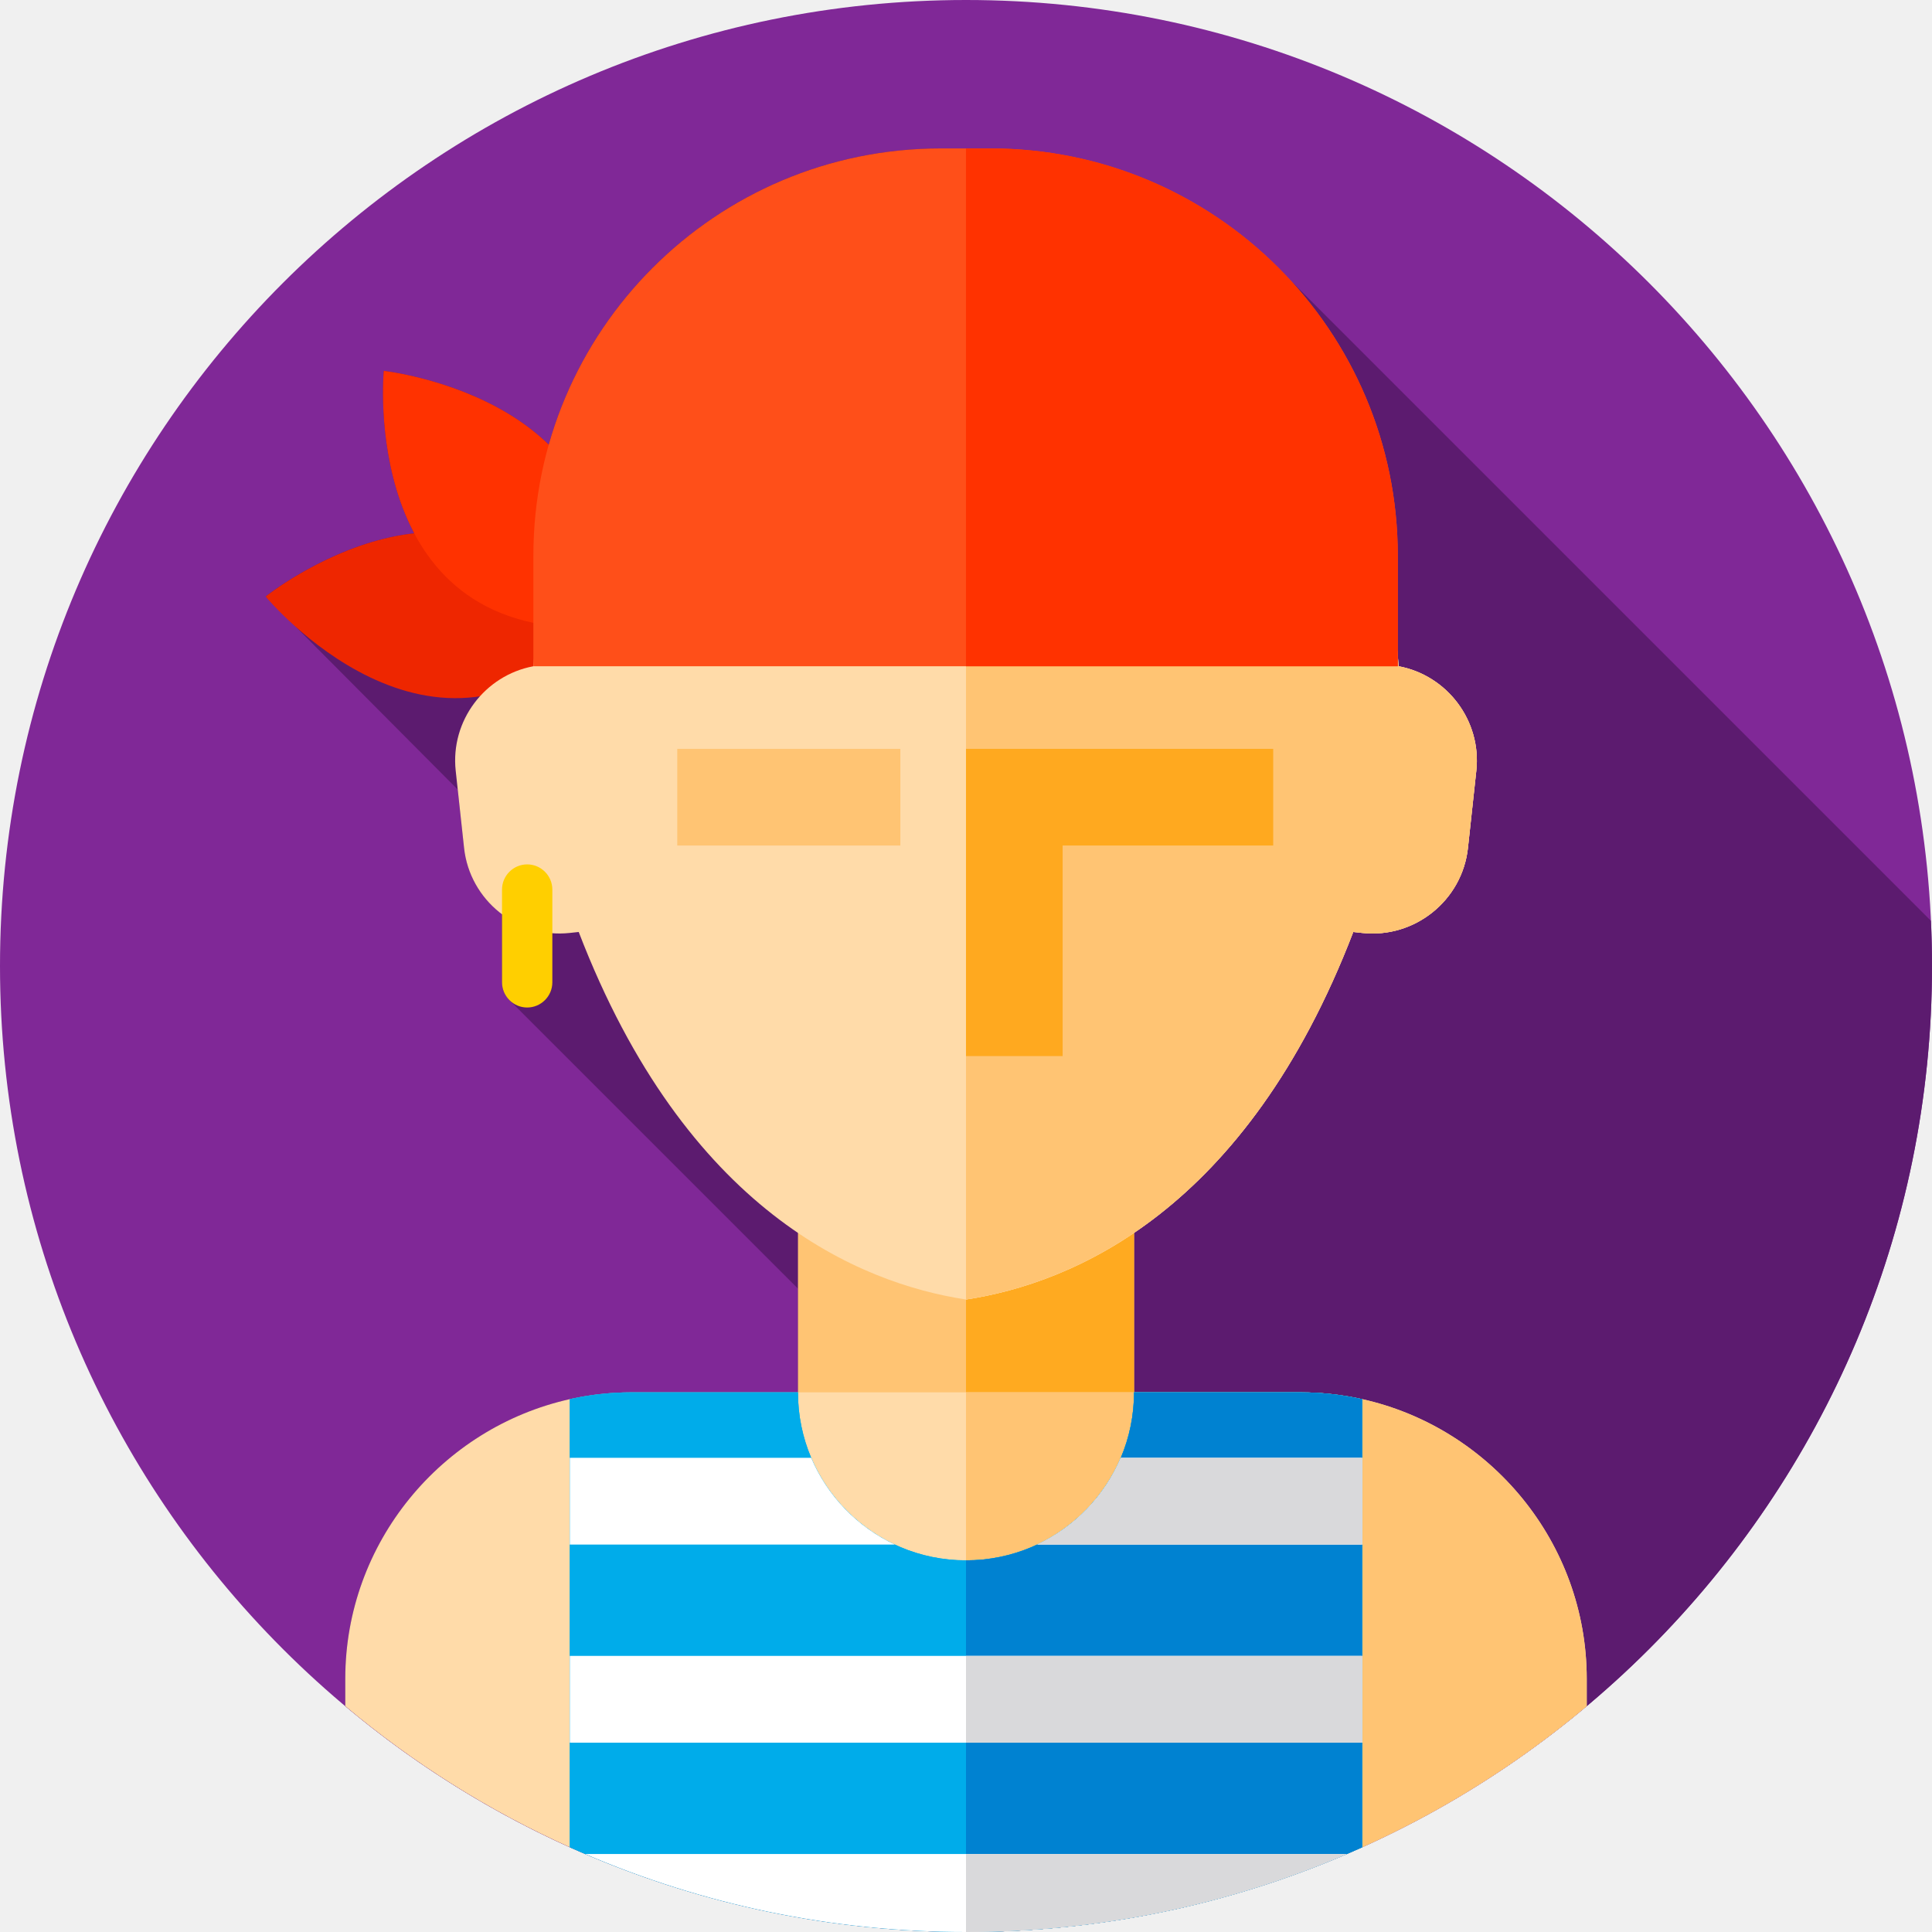
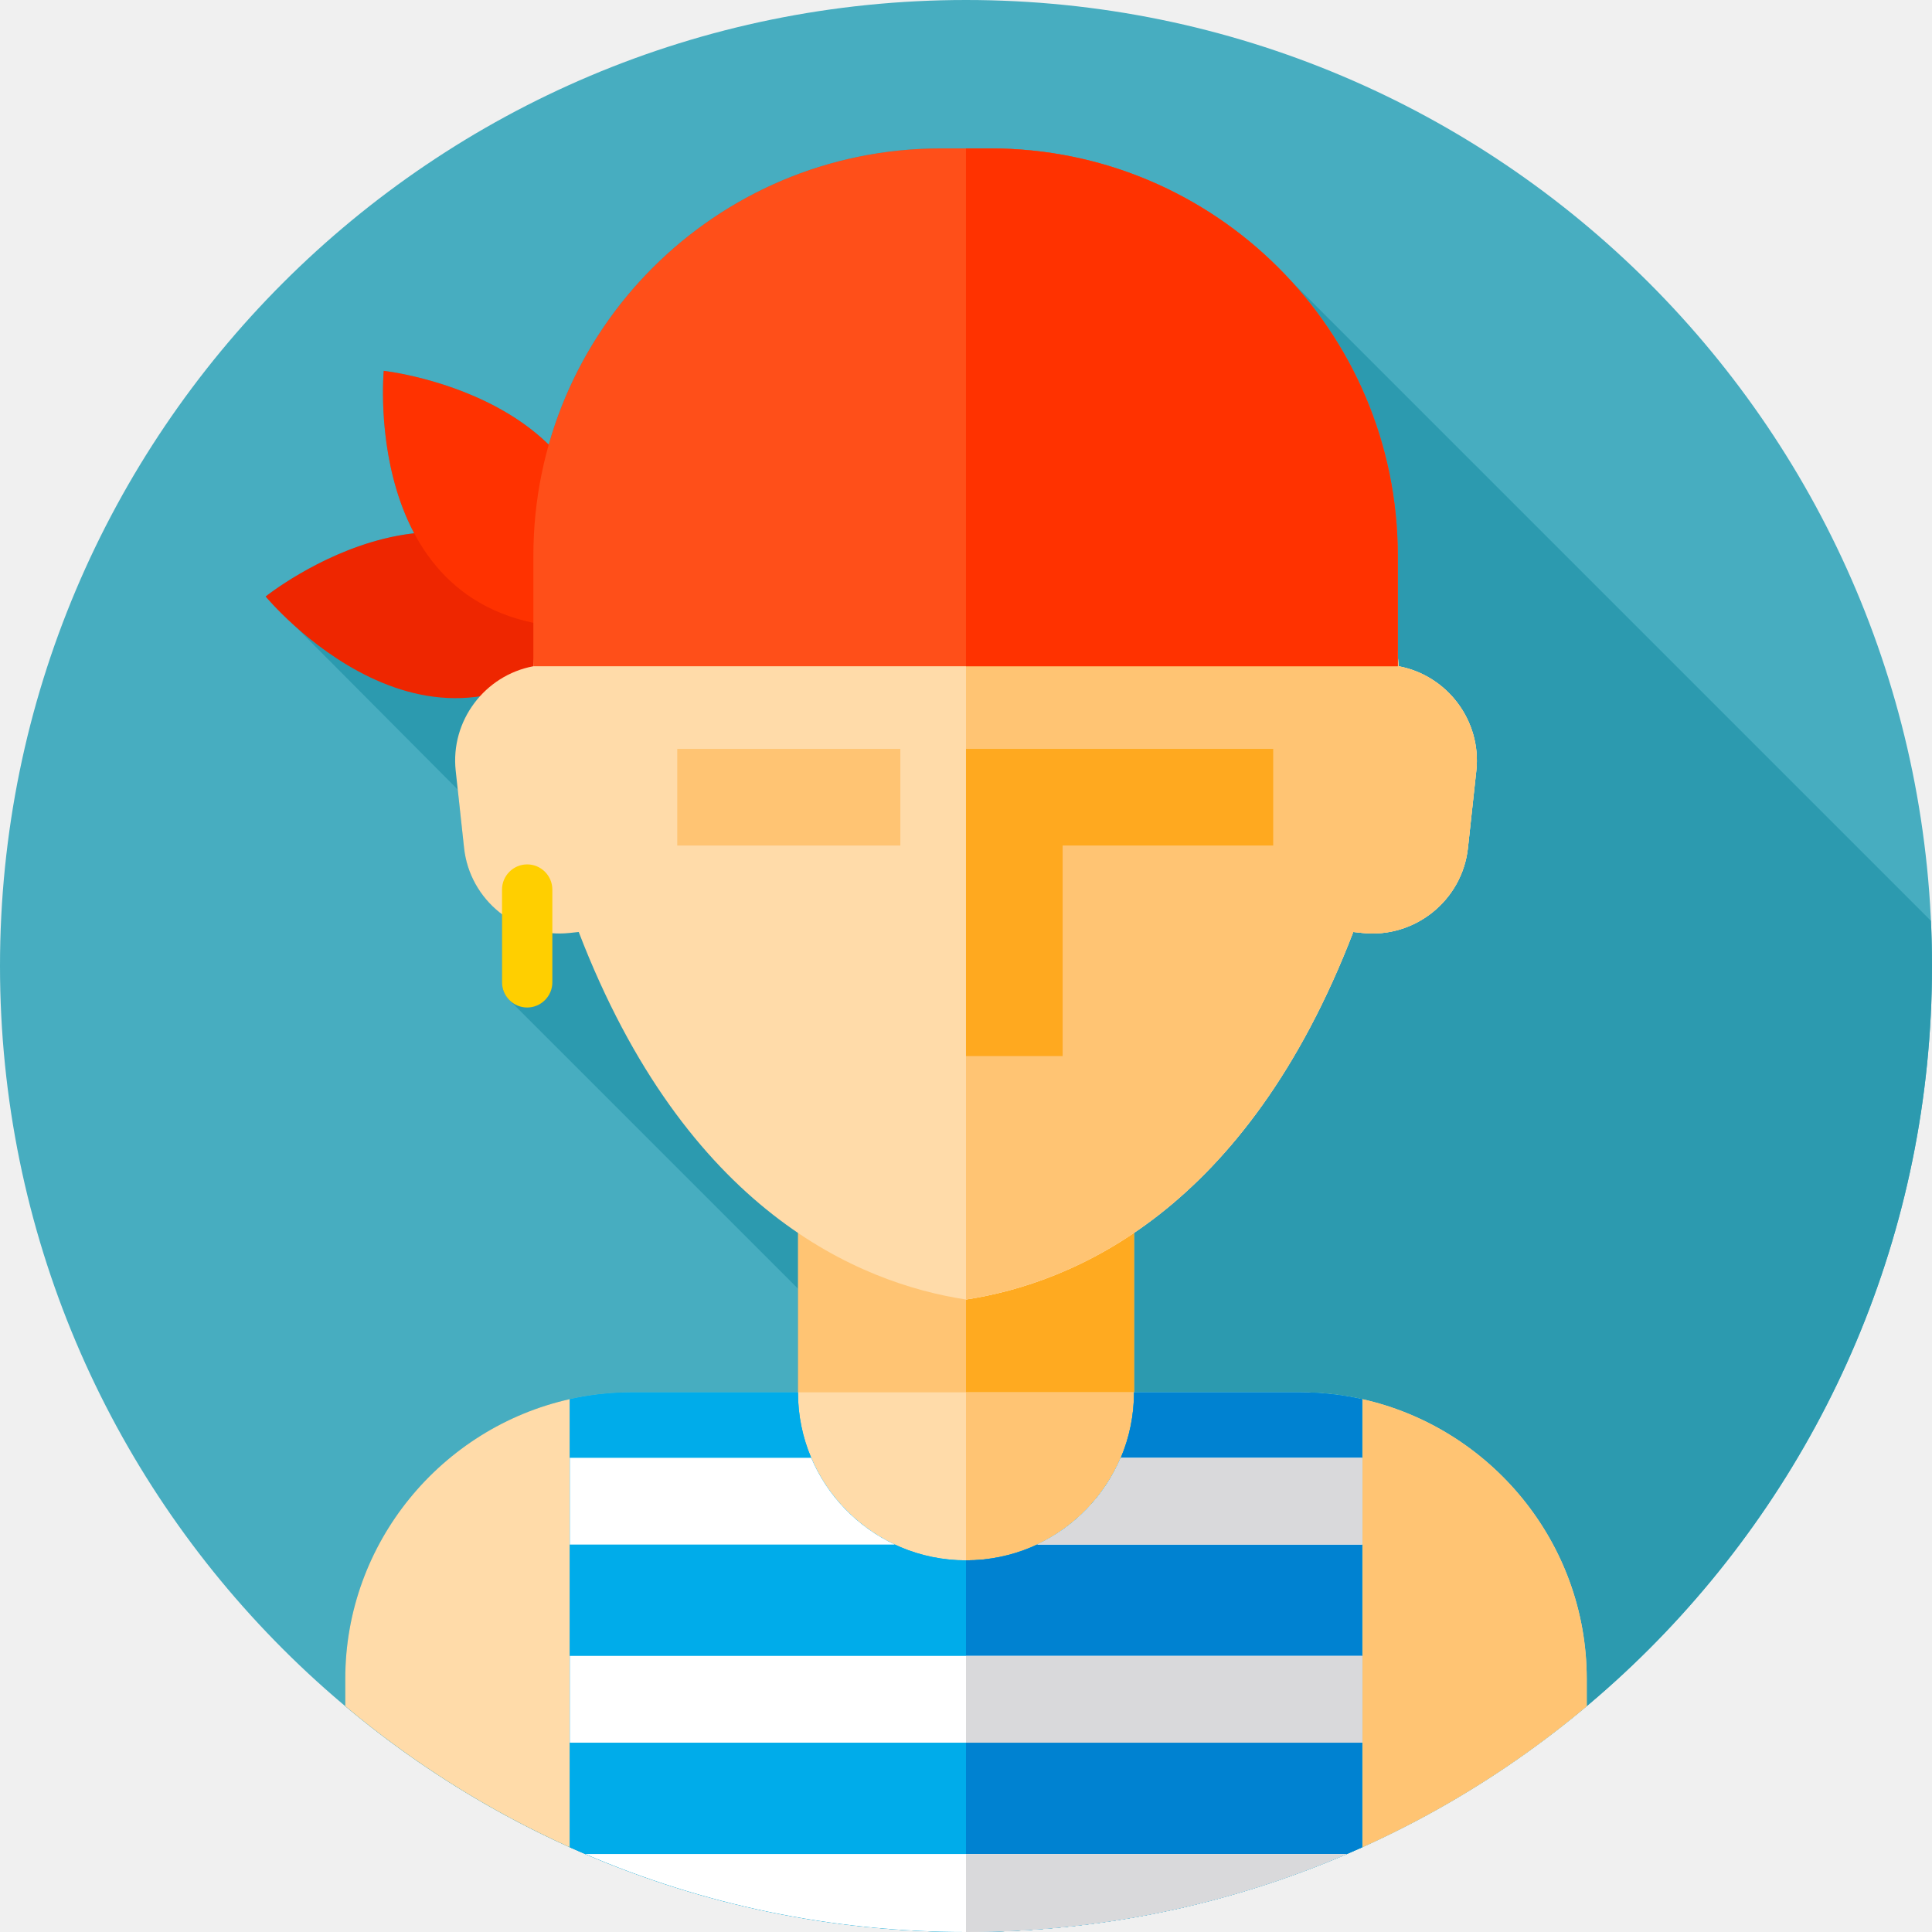
- <svg xmlns="http://www.w3.org/2000/svg" version="1.1" id="Layer_1" x="0px" y="0px" viewBox="0 0 512 512" style="enable-background:new 0 0 512 512;" xml:space="preserve">
-   <circle style="fill:#802897;" cx="256" cy="256" r="256" />
-   <path style="fill:#5C1B6F;" d="M512,256c0-4.016-0.105-8.008-0.288-11.979L342.199,74.508  c-19.743-21.614-48.154-35.174-79.734-35.174h-13.151c-49.415,0-91.074,33.198-103.896,78.507  c-16.952-16.604-43.725-19.568-43.725-19.568s-2.244,23.634,8.078,43.054c-21.438,2.386-39.381,16.752-39.381,16.752l50.917,51.164  l1.676,15.477c0.787,7.263,4.609,13.494,10.059,17.577v18.037c0,1.838,0.754,3.509,1.968,4.718l76.456,76.448v27.481H167.43  c-0.71,0-1.41,0.01-2.11,0.03s-1.4,0.05-2.09,0.09c-0.4,0.02-0.79,0.05-1.19,0.07c-0.05,0-0.11,0.01-0.16,0.01  c-0.23,0.02-0.46,0.04-0.69,0.06c-0.04,0-0.07,0.01-0.11,0.01c-0.71,0.06-1.42,0.13-2.13,0.21c-0.14,0.01-0.29,0.03-0.43,0.05  c-0.11,0-0.21,0.02-0.32,0.03c-0.04,0.01-0.09,0.01-0.13,0.02c-0.28,0.03-0.55,0.07-0.82,0.11c-0.12,0.02-0.23,0.03-0.35,0.05  c-0.09,0.01-0.19,0.03-0.28,0.04c-0.48,0.07-0.95,0.14-1.42,0.22c-0.24,0.03-0.47,0.07-0.71,0.11c-0.06,0.01-0.12,0.02-0.18,0.03  c-0.28,0.05-0.56,0.1-0.83,0.16c-0.13,0.02-0.26,0.05-0.39,0.08c-0.35,0.06-0.7,0.14-1.05,0.21c-0.35,0.07-0.7,0.15-1.04,0.22  c-33.93,7.56-59.5,38-59.5,74.11v7.238c0.19,0.159,0.377,0.321,0.567,0.48c0.749,0.626,1.503,1.247,2.259,1.864  c0.632,0.515,1.268,1.025,1.905,1.534c0.736,0.588,1.469,1.18,2.211,1.76v0.002C141.887,491.749,196.577,512,256,512  C397.385,512,512,397.385,512,256z" />
-   <path style="fill:#EE2600;" d="M70.39,158.079c0,0,44.702,54.102,87.273,8.971C125.163,114.202,70.39,158.079,70.39,158.079z" />
-   <path style="fill:#FF3200;" d="M101.693,98.273c0,0-6.647,69.864,55.368,68.054C171.449,105.978,101.693,98.273,101.693,98.273z" />
-   <rect x="211.47" y="324.8" style="fill:#FFC473;" width="89.07" height="112.37" />
-   <rect x="256" y="324.8" style="fill:#FFAA20;" width="44.538" height="112.37" />
+ <svg xmlns="http://www.w3.org/2000/svg" version="1.1" id="Layer_1" x="0px" y="0px" viewBox="0 0 512 512" style="enable-background:new 0 0 512 512;" xml:space="preserve" width="512px" height="512px" class="">
  <g>
-     <path style="fill:#FFDBA9;" d="M370.651,176.562C365.864,106.095,305.768,66.101,256,66.101s-109.864,39.994-114.651,110.461   c-12.878,2.412-22.018,14.448-20.584,27.682l2.218,20.476c1.505,13.891,14.101,24.026,27.992,22.521l2.392-0.259   c28.436,74.02,74.325,93.077,102.634,97.406c28.309-4.329,74.198-23.386,102.634-97.406l2.392,0.259   c13.891,1.505,26.487-8.63,27.992-22.521l2.218-20.476C392.668,191.01,383.529,178.974,370.651,176.562z" />
-     <path style="fill:#FFDBA9;" d="M391.24,204.243l-2.22,20.48c-1.51,13.89-14.1,24.02-27.99,22.52l-2.4-0.26   c-28.43,74.02-74.32,93.07-102.63,97.4V88.843h66.54c25.63,18.7,45.44,48.48,48.11,87.72   C383.53,178.973,392.67,191.013,391.24,204.243z" />
+     <circle style="fill:#47ADC0" cx="256" cy="256" r="256" data-original="#802897" class="" data-old_color="#802897" />
+     <path style="fill:#2C9AAF" d="M512,256c0-4.016-0.105-8.008-0.288-11.979L342.199,74.508  c-19.743-21.614-48.154-35.174-79.734-35.174h-13.151c-49.415,0-91.074,33.198-103.896,78.507  c-16.952-16.604-43.725-19.568-43.725-19.568s-2.244,23.634,8.078,43.054c-21.438,2.386-39.381,16.752-39.381,16.752l50.917,51.164  l1.676,15.477c0.787,7.263,4.609,13.494,10.059,17.577v18.037c0,1.838,0.754,3.509,1.968,4.718l76.456,76.448v27.481H167.43  c-0.71,0-1.41,0.01-2.11,0.03s-1.4,0.05-2.09,0.09c-0.4,0.02-0.79,0.05-1.19,0.07c-0.05,0-0.11,0.01-0.16,0.01  c-0.23,0.02-0.46,0.04-0.69,0.06c-0.04,0-0.07,0.01-0.11,0.01c-0.71,0.06-1.42,0.13-2.13,0.21c-0.14,0.01-0.29,0.03-0.43,0.05  c-0.11,0-0.21,0.02-0.32,0.03c-0.04,0.01-0.09,0.01-0.13,0.02c-0.28,0.03-0.55,0.07-0.82,0.11c-0.12,0.02-0.23,0.03-0.35,0.05  c-0.09,0.01-0.19,0.03-0.28,0.04c-0.48,0.07-0.95,0.14-1.42,0.22c-0.24,0.03-0.47,0.07-0.71,0.11c-0.06,0.01-0.12,0.02-0.18,0.03  c-0.28,0.05-0.56,0.1-0.83,0.16c-0.13,0.02-0.26,0.05-0.39,0.08c-0.35,0.06-0.7,0.14-1.05,0.21c-0.35,0.07-0.7,0.15-1.04,0.22  c-33.93,7.56-59.5,38-59.5,74.11v7.238c0.19,0.159,0.377,0.321,0.567,0.48c0.749,0.626,1.503,1.247,2.259,1.864  c0.632,0.515,1.268,1.025,1.905,1.534c0.736,0.588,1.469,1.18,2.211,1.76v0.002C141.887,491.749,196.577,512,256,512  C397.385,512,512,397.385,512,256z" data-original="#5C1B6F" class="active-path" data-old_color="#5C1B6F" />
+     <path style="fill:#EE2600;" d="M70.39,158.079c0,0,44.702,54.102,87.273,8.971C125.163,114.202,70.39,158.079,70.39,158.079z" data-original="#EE2600" />
+     <path style="fill:#FF3200;" d="M101.693,98.273c0,0-6.647,69.864,55.368,68.054C171.449,105.978,101.693,98.273,101.693,98.273z" data-original="#FF3200" />
+     <rect x="211.47" y="324.8" style="fill:#FFC473;" width="89.07" height="112.37" data-original="#FFC473" class="" />
+     <rect x="256" y="324.8" style="fill:#FFAA20;" width="44.538" height="112.37" data-original="#FFAA20" />
+     <g>
+       <path style="fill:#FFDBA9;" d="M370.651,176.562C365.864,106.095,305.768,66.101,256,66.101s-109.864,39.994-114.651,110.461   c-12.878,2.412-22.018,14.448-20.584,27.682l2.218,20.476c1.505,13.891,14.101,24.026,27.992,22.521l2.392-0.259   c28.436,74.02,74.325,93.077,102.634,97.406c28.309-4.329,74.198-23.386,102.634-97.406l2.392,0.259   c13.891,1.505,26.487-8.63,27.992-22.521l2.218-20.476C392.668,191.01,383.529,178.974,370.651,176.562z" data-original="#FFDBA9" class="" />
+       <path style="fill:#FFDBA9;" d="M391.24,204.243l-2.22,20.48c-1.51,13.89-14.1,24.02-27.99,22.52l-2.4-0.26   c-28.43,74.02-74.32,93.07-102.63,97.4V88.843h66.54c25.63,18.7,45.44,48.48,48.11,87.72   C383.53,178.973,392.67,191.013,391.24,204.243z" data-original="#FFDBA9" class="" />
+     </g>
+     <g>
+       <path style="fill:#FFC473;" d="M391.24,204.243l-2.22,20.48c-1.51,13.89-14.1,24.02-27.99,22.52l-2.4-0.26   c-28.43,74.02-74.32,93.07-102.63,97.4V66.103c49.09,0,108.23,38.91,114.43,107.6c0.09,0.99,0.16,1.94,0.22,2.86   C383.53,178.973,392.67,191.013,391.24,204.243z" data-original="#FFC473" class="" />
+       <rect x="179.48" y="198.46" style="fill:#FFC473;" width="59.12" height="25.615" data-original="#FFC473" class="" />
+     </g>
+     <polygon style="fill:#FFA91F;" points="255.996,198.456 255.996,279.872 281.611,279.872 281.611,224.071 337.412,224.071   337.412,198.456 " data-original="#FFA91F" />
+     <path style="fill:#FFDBA9;" d="M420.5,444.9v7.25c-17.91,15.04-37.91,27.67-59.5,37.39c-1.35,0.61-2.71,1.21-4.08,1.79  C325.96,504.63,291.84,512,256,512s-69.96-7.37-100.92-20.67c-1.37-0.58-2.73-1.18-4.08-1.79c-21.59-9.72-41.59-22.35-59.5-37.39  v-7.25c0-36.11,25.57-66.55,59.5-74.11c0.34-0.07,0.69-0.15,1.04-0.22c0.35-0.07,0.7-0.15,1.05-0.21c0.13-0.03,0.26-0.06,0.39-0.08  c0.27-0.06,0.55-0.11,0.83-0.16c0.06-0.01,0.12-0.02,0.18-0.03c0.24-0.04,0.47-0.08,0.71-0.11c0.47-0.08,0.94-0.15,1.42-0.22  c0.09-0.01,0.19-0.03,0.28-0.04c0.12-0.02,0.23-0.03,0.35-0.05c0.27-0.04,0.54-0.08,0.82-0.11c0.04-0.01,0.09-0.01,0.13-0.02  c0.11-0.01,0.21-0.03,0.32-0.03c0.14-0.02,0.29-0.04,0.43-0.05c0.71-0.08,1.42-0.15,2.13-0.21c0.04,0,0.07-0.01,0.11-0.01  c0.23-0.02,0.46-0.04,0.69-0.06c0.05,0,0.11-0.01,0.16-0.01c0.4-0.02,0.79-0.05,1.19-0.07c0.69-0.04,1.39-0.07,2.09-0.09  s1.4-0.03,2.11-0.03h177.14c0.6,0,1.19,0.01,1.78,0.03h0.33c0.13,0,0.26,0.01,0.39,0.02c0.08,0,0.16,0,0.24,0.01  c0.49,0.01,0.97,0.03,1.45,0.06h0.01c0.4,0.02,0.79,0.05,1.19,0.07c0.05,0,0.11,0.01,0.16,0.01c0.23,0.02,0.46,0.04,0.69,0.06  c0.04,0,0.07,0.01,0.11,0.01c0.72,0.05,1.43,0.12,2.13,0.21c0.14,0.01,0.29,0.03,0.43,0.05c0.11,0,0.21,0.02,0.32,0.03  c0.04,0.01,0.09,0.01,0.13,0.02c0.28,0.03,0.55,0.07,0.82,0.11c0.12,0.02,0.23,0.03,0.35,0.05c0.08,0.01,0.17,0.02,0.25,0.04h0.03  c0.72,0.1,1.42,0.21,2.13,0.33c0.06,0.01,0.12,0.02,0.18,0.03c0.28,0.05,0.56,0.1,0.83,0.16c0.44,0.08,0.87,0.17,1.3,0.25  c0.27,0.06,0.53,0.12,0.79,0.18c0.13,0.02,0.26,0.05,0.39,0.08C394.93,378.35,420.5,408.79,420.5,444.9z" data-original="#FFDBA9" class="" />
+     <path style="fill:#FFC473;" d="M420.5,444.9v7.25c-17.91,15.04-37.91,27.67-59.5,37.39c-1.35,0.61-2.71,1.21-4.08,1.79  C325.96,504.63,291.84,512,256,512V368.98h88.57c0.6,0,1.19,0.01,1.78,0.03h0.33c0.13,0,0.26,0.01,0.39,0.02  c0.08,0,0.16,0,0.24,0.01c0.49,0.01,0.97,0.03,1.45,0.06h0.01c0.4,0.02,0.79,0.05,1.19,0.07c0.05,0,0.11,0.01,0.16,0.01  c0.23,0.02,0.46,0.04,0.69,0.06c0.04,0,0.07,0.01,0.11,0.01c0.72,0.05,1.43,0.12,2.13,0.21c0.14,0.01,0.29,0.03,0.43,0.05  c0.11,0,0.21,0.02,0.32,0.03c0.04,0.01,0.09,0.01,0.13,0.02c0.28,0.03,0.55,0.07,0.82,0.11c0.12,0.02,0.23,0.03,0.35,0.05  c0.08,0.01,0.17,0.02,0.25,0.04h0.03c0.72,0.1,1.42,0.21,2.13,0.33c0.06,0.01,0.12,0.02,0.18,0.03c0.28,0.05,0.56,0.1,0.83,0.16  c0.44,0.08,0.87,0.17,1.3,0.25c0.27,0.06,0.53,0.12,0.79,0.18c0.13,0.02,0.26,0.05,0.39,0.08  C394.93,378.35,420.5,408.79,420.5,444.9z" data-original="#FFC473" class="" />
+     <g>
+       <path style="fill:#00ACEA;" d="M361,370.8v118.74c-1.35,0.61-2.71,1.21-4.08,1.79C325.96,504.63,291.84,512,256,512   s-69.96-7.37-100.92-20.67c-1.37-0.58-2.73-1.18-4.08-1.79V370.8c0.35-0.08,0.7-0.16,1.04-0.23c0.35-0.07,0.7-0.15,1.05-0.21   c0.7-0.13,1.41-0.26,2.11-0.38c0.47-0.08,0.94-0.15,1.42-0.22c0.09-0.01,0.19-0.03,0.28-0.04c0.12-0.02,0.23-0.03,0.35-0.05   c0.42-0.05,0.85-0.11,1.27-0.16c0.14-0.02,0.29-0.04,0.43-0.05c0.71-0.08,1.42-0.15,2.13-0.21c0.04,0,0.07-0.01,0.11-0.01   c0.23-0.02,0.46-0.04,0.69-0.06c0.05,0,0.11-0.01,0.16-0.01c0.4-0.02,0.79-0.05,1.19-0.07c0.69-0.04,1.39-0.07,2.09-0.09   s1.4-0.03,2.11-0.03h44.04c0,24.6,19.94,44.53,44.53,44.53s44.53-19.93,44.53-44.53h44.04c0.6,0,1.19,0.01,1.78,0.03h0.33   c0.13,0,0.26,0.01,0.39,0.02c0.08,0,0.16,0,0.24,0.01c0.49,0.01,0.97,0.03,1.45,0.06h0.01c0.4,0.02,0.79,0.05,1.19,0.07   c0.05,0,0.11,0.01,0.16,0.01c0.23,0.02,0.46,0.04,0.69,0.06c0.04,0,0.07,0.01,0.11,0.01c0.23,0.02,0.46,0.04,0.69,0.07   c0.41,0.04,0.81,0.08,1.21,0.12c0.08,0,0.15,0.01,0.23,0.02c0.14,0.01,0.29,0.03,0.43,0.05c0.2,0.02,0.4,0.05,0.59,0.08   c0.03,0,0.07,0,0.1,0.01c0.19,0.02,0.39,0.05,0.58,0.07c0.12,0.02,0.23,0.03,0.35,0.05c0.08,0.01,0.17,0.02,0.25,0.04h0.03   c0.46,0.07,0.91,0.14,1.37,0.22c0.31,0.05,0.61,0.1,0.91,0.15c0.46,0.08,0.91,0.17,1.36,0.26c0.2,0.04,0.41,0.08,0.61,0.12   C360.09,370.6,360.55,370.7,361,370.8z" data-original="#00ACEA" class="" />
+       <path style="fill:#00ACEA;" d="M361,370.79v118.75c-1.35,0.61-2.71,1.21-4.08,1.79C325.96,504.63,291.84,512,256,512   s-69.96-7.37-100.92-20.67c-1.37-0.58-2.73-1.18-4.08-1.79V370.79c0.34-0.07,0.69-0.15,1.04-0.22c0.35-0.07,0.7-0.15,1.05-0.21   c0.13-0.03,0.26-0.06,0.39-0.08c0.27-0.06,0.55-0.11,0.83-0.16c0.06-0.01,0.12-0.02,0.18-0.03c0.24-0.04,0.47-0.08,0.71-0.11   c0.47-0.08,0.94-0.15,1.42-0.22c0.09-0.01,0.19-0.03,0.28-0.04c0.12-0.02,0.23-0.03,0.35-0.05c0.27-0.04,0.54-0.08,0.82-0.11   c0.04-0.01,0.09-0.01,0.13-0.02c0.11-0.01,0.21-0.03,0.32-0.03c0.14-0.02,0.29-0.04,0.43-0.05c0.71-0.08,1.42-0.15,2.13-0.21   c0.04,0,0.07-0.01,0.11-0.01c0.23-0.02,0.46-0.04,0.69-0.06c0.05,0,0.11-0.01,0.16-0.01c0.4-0.02,0.79-0.05,1.19-0.07   c0.69-0.04,1.39-0.07,2.09-0.09s1.4-0.03,2.11-0.03h44.04c0,24.6,19.94,44.53,44.53,44.53s44.53-19.93,44.53-44.53h44.04   c0.6,0,1.19,0.01,1.78,0.03h0.33c0.13,0,0.26,0.01,0.39,0.02c0.08,0,0.16,0,0.24,0.01c0.49,0.01,0.97,0.03,1.45,0.06h0.01   c0.4,0.02,0.79,0.05,1.19,0.07c0.05,0,0.11,0.01,0.16,0.01c0.23,0.02,0.46,0.04,0.69,0.06c0.04,0,0.07,0.01,0.11,0.01   c0.23,0.02,0.46,0.04,0.69,0.07c0.41,0.04,0.81,0.08,1.21,0.12c0.08,0,0.15,0.01,0.23,0.02c0.14,0.01,0.29,0.03,0.43,0.05   c0.11,0,0.21,0.02,0.32,0.03c0.04,0.01,0.09,0.01,0.13,0.02c0.28,0.03,0.55,0.07,0.82,0.11c0.12,0.02,0.23,0.03,0.35,0.05   c0.08,0.01,0.17,0.02,0.25,0.04h0.03c0.72,0.1,1.42,0.21,2.13,0.33c0.06,0.01,0.12,0.02,0.18,0.03c0.28,0.05,0.56,0.1,0.83,0.16   c0.44,0.08,0.87,0.17,1.3,0.25c0.27,0.06,0.53,0.12,0.79,0.18C360.74,370.73,360.87,370.76,361,370.79z" data-original="#00ACEA" class="" />
+     </g>
+     <path style="fill:#0082D1;" d="M361,370.8v118.74c-1.35,0.61-2.71,1.21-4.08,1.79C325.96,504.63,291.84,512,256,512v-98.49  c24.59,0,44.53-19.93,44.53-44.53h44.04c0.08,0,0.15,0.01,0.22,0.01c0.52,0,1.04,0.01,1.56,0.02h0.11c0.2,0,0.4,0.01,0.61,0.02  c0.08,0,0.16,0,0.24,0.01c0.19,0.01,0.39,0.02,0.58,0.03c0.29,0.01,0.58,0.02,0.87,0.03h0.01c0.96,0.06,1.9,0.13,2.84,0.22  c0.41,0.04,0.81,0.08,1.21,0.12c0.42,0.04,0.83,0.09,1.25,0.15c0.03,0,0.07,0,0.1,0.01c0.39,0.05,0.79,0.1,1.18,0.16h0.03  c0.46,0.07,0.91,0.14,1.37,0.22c0.31,0.05,0.61,0.1,0.91,0.15c0.46,0.08,0.91,0.17,1.36,0.26c0.2,0.04,0.41,0.08,0.61,0.12  c0.33,0.06,0.65,0.13,0.98,0.2C360.74,370.74,360.87,370.77,361,370.8z" data-original="#0082D1" class="" />
+     <path style="fill:#FF4F19;" d="M262.465,39.333h-13.151c-59.627,0-107.965,48.338-107.965,107.965v29.264H370.43v-29.264  C370.43,87.671,322.092,39.333,262.465,39.333z" data-original="#FF4F19" />
+     <path style="fill:#FF3200;" d="M370.43,147.298c0-59.627-48.338-107.965-107.965-107.965h-6.469v137.229H370.43V147.298z" data-original="#FF3200" />
+     <path style="fill:#FFCF00;" d="M139.708,267L139.708,267c-3.667,0-6.667-3-6.667-6.667v-24.596c0-3.667,3-6.667,6.667-6.667l0,0  c3.667,0,6.667,3,6.667,6.667v24.596C146.375,264,143.375,267,139.708,267z" data-original="#FFCF00" class="" />
+     <g>
+       <path style="fill:#FFFFFF;" d="M214.975,386.333H151v23h86.161C227.216,404.682,219.269,396.472,214.975,386.333z" data-original="#FFFFFF" class="" />
+       <path style="fill:#FFFFFF;" d="M274.839,409.333H361v-23h-63.975C292.731,396.472,284.784,404.682,274.839,409.333z" data-original="#FFFFFF" class="" />
+       <rect x="151" y="438.83" style="fill:#FFFFFF;" width="210" height="23" data-original="#FFFFFF" class="" />
+       <path style="fill:#FFFFFF;" d="M356.92,491.33C325.96,504.63,291.84,512,256,512s-69.96-7.37-100.92-20.67H356.92z" data-original="#FFFFFF" class="" />
+     </g>
+     <g>
+       <path style="fill:#D9D9DB;" d="M296.162,388.241c-0.125,0.26-0.262,0.513-0.391,0.77c-0.186,0.368-0.368,0.739-0.564,1.102   c-0.16,0.297-0.333,0.587-0.5,0.88c-0.178,0.312-0.352,0.627-0.537,0.935c-0.189,0.314-0.389,0.62-0.586,0.929   c-0.176,0.276-0.348,0.554-0.53,0.826c-0.218,0.326-0.445,0.643-0.671,0.963c-0.172,0.244-0.342,0.49-0.519,0.73   c-0.245,0.333-0.5,0.658-0.754,0.984c-0.169,0.216-0.336,0.434-0.509,0.647c-0.273,0.336-0.554,0.665-0.836,0.993   c-0.165,0.191-0.328,0.384-0.496,0.572c-0.301,0.338-0.609,0.668-0.919,0.997c-0.158,0.167-0.316,0.335-0.477,0.5   c-0.33,0.339-0.667,0.67-1.008,0.998c-0.149,0.143-0.298,0.287-0.449,0.428c-0.361,0.338-0.728,0.668-1.1,0.994   c-0.138,0.121-0.276,0.241-0.416,0.36c-0.392,0.335-0.79,0.663-1.194,0.985c-0.125,0.099-0.25,0.198-0.376,0.295   c-0.425,0.331-0.856,0.655-1.293,0.971c-0.109,0.078-0.218,0.156-0.328,0.233c-0.459,0.325-0.924,0.643-1.396,0.951   c-0.09,0.059-0.181,0.116-0.272,0.174c-0.495,0.319-0.996,0.629-1.505,0.928c-0.067,0.04-0.135,0.078-0.203,0.117   c-0.535,0.311-1.074,0.612-1.622,0.901c-0.039,0.02-0.078,0.039-0.117,0.06c-0.578,0.302-1.163,0.594-1.756,0.871l0,0H361v-23   h-63.975C296.752,386.977,296.464,387.613,296.162,388.241z" data-original="#D9D9DB" class="" />
+       <rect x="256" y="438.83" style="fill:#D9D9DB;" width="105" height="23" data-original="#D9D9DB" class="" />
+       <path style="fill:#D9D9DB;" d="M356.92,491.33C325.96,504.63,291.84,512,256,512v-20.67H356.92z" data-original="#D9D9DB" class="" />
+     </g>
  </g>
-   <g>
-     <path style="fill:#FFC473;" d="M391.24,204.243l-2.22,20.48c-1.51,13.89-14.1,24.02-27.99,22.52l-2.4-0.26   c-28.43,74.02-74.32,93.07-102.63,97.4V66.103c49.09,0,108.23,38.91,114.43,107.6c0.09,0.99,0.16,1.94,0.22,2.86   C383.53,178.973,392.67,191.013,391.24,204.243z" />
-     <rect x="179.48" y="198.46" style="fill:#FFC473;" width="59.12" height="25.615" />
-   </g>
-   <polygon style="fill:#FFA91F;" points="255.996,198.456 255.996,279.872 281.611,279.872 281.611,224.071 337.412,224.071   337.412,198.456 " />
-   <path style="fill:#FFDBA9;" d="M420.5,444.9v7.25c-17.91,15.04-37.91,27.67-59.5,37.39c-1.35,0.61-2.71,1.21-4.08,1.79  C325.96,504.63,291.84,512,256,512s-69.96-7.37-100.92-20.67c-1.37-0.58-2.73-1.18-4.08-1.79c-21.59-9.72-41.59-22.35-59.5-37.39  v-7.25c0-36.11,25.57-66.55,59.5-74.11c0.34-0.07,0.69-0.15,1.04-0.22c0.35-0.07,0.7-0.15,1.05-0.21c0.13-0.03,0.26-0.06,0.39-0.08  c0.27-0.06,0.55-0.11,0.83-0.16c0.06-0.01,0.12-0.02,0.18-0.03c0.24-0.04,0.47-0.08,0.71-0.11c0.47-0.08,0.94-0.15,1.42-0.22  c0.09-0.01,0.19-0.03,0.28-0.04c0.12-0.02,0.23-0.03,0.35-0.05c0.27-0.04,0.54-0.08,0.82-0.11c0.04-0.01,0.09-0.01,0.13-0.02  c0.11-0.01,0.21-0.03,0.32-0.03c0.14-0.02,0.29-0.04,0.43-0.05c0.71-0.08,1.42-0.15,2.13-0.21c0.04,0,0.07-0.01,0.11-0.01  c0.23-0.02,0.46-0.04,0.69-0.06c0.05,0,0.11-0.01,0.16-0.01c0.4-0.02,0.79-0.05,1.19-0.07c0.69-0.04,1.39-0.07,2.09-0.09  s1.4-0.03,2.11-0.03h177.14c0.6,0,1.19,0.01,1.78,0.03h0.33c0.13,0,0.26,0.01,0.39,0.02c0.08,0,0.16,0,0.24,0.01  c0.49,0.01,0.97,0.03,1.45,0.06h0.01c0.4,0.02,0.79,0.05,1.19,0.07c0.05,0,0.11,0.01,0.16,0.01c0.23,0.02,0.46,0.04,0.69,0.06  c0.04,0,0.07,0.01,0.11,0.01c0.72,0.05,1.43,0.12,2.13,0.21c0.14,0.01,0.29,0.03,0.43,0.05c0.11,0,0.21,0.02,0.32,0.03  c0.04,0.01,0.09,0.01,0.13,0.02c0.28,0.03,0.55,0.07,0.82,0.11c0.12,0.02,0.23,0.03,0.35,0.05c0.08,0.01,0.17,0.02,0.25,0.04h0.03  c0.72,0.1,1.42,0.21,2.13,0.33c0.06,0.01,0.12,0.02,0.18,0.03c0.28,0.05,0.56,0.1,0.83,0.16c0.44,0.08,0.87,0.17,1.3,0.25  c0.27,0.06,0.53,0.12,0.79,0.18c0.13,0.02,0.26,0.05,0.39,0.08C394.93,378.35,420.5,408.79,420.5,444.9z" />
-   <path style="fill:#FFC473;" d="M420.5,444.9v7.25c-17.91,15.04-37.91,27.67-59.5,37.39c-1.35,0.61-2.71,1.21-4.08,1.79  C325.96,504.63,291.84,512,256,512V368.98h88.57c0.6,0,1.19,0.01,1.78,0.03h0.33c0.13,0,0.26,0.01,0.39,0.02  c0.08,0,0.16,0,0.24,0.01c0.49,0.01,0.97,0.03,1.45,0.06h0.01c0.4,0.02,0.79,0.05,1.19,0.07c0.05,0,0.11,0.01,0.16,0.01  c0.23,0.02,0.46,0.04,0.69,0.06c0.04,0,0.07,0.01,0.11,0.01c0.72,0.05,1.43,0.12,2.13,0.21c0.14,0.01,0.29,0.03,0.43,0.05  c0.11,0,0.21,0.02,0.32,0.03c0.04,0.01,0.09,0.01,0.13,0.02c0.28,0.03,0.55,0.07,0.82,0.11c0.12,0.02,0.23,0.03,0.35,0.05  c0.08,0.01,0.17,0.02,0.25,0.04h0.03c0.72,0.1,1.42,0.21,2.13,0.33c0.06,0.01,0.12,0.02,0.18,0.03c0.28,0.05,0.56,0.1,0.83,0.16  c0.44,0.08,0.87,0.17,1.3,0.25c0.27,0.06,0.53,0.12,0.79,0.18c0.13,0.02,0.26,0.05,0.39,0.08  C394.93,378.35,420.5,408.79,420.5,444.9z" />
-   <g>
-     <path style="fill:#00ACEA;" d="M361,370.8v118.74c-1.35,0.61-2.71,1.21-4.08,1.79C325.96,504.63,291.84,512,256,512   s-69.96-7.37-100.92-20.67c-1.37-0.58-2.73-1.18-4.08-1.79V370.8c0.35-0.08,0.7-0.16,1.04-0.23c0.35-0.07,0.7-0.15,1.05-0.21   c0.7-0.13,1.41-0.26,2.11-0.38c0.47-0.08,0.94-0.15,1.42-0.22c0.09-0.01,0.19-0.03,0.28-0.04c0.12-0.02,0.23-0.03,0.35-0.05   c0.42-0.05,0.85-0.11,1.27-0.16c0.14-0.02,0.29-0.04,0.43-0.05c0.71-0.08,1.42-0.15,2.13-0.21c0.04,0,0.07-0.01,0.11-0.01   c0.23-0.02,0.46-0.04,0.69-0.06c0.05,0,0.11-0.01,0.16-0.01c0.4-0.02,0.79-0.05,1.19-0.07c0.69-0.04,1.39-0.07,2.09-0.09   s1.4-0.03,2.11-0.03h44.04c0,24.6,19.94,44.53,44.53,44.53s44.53-19.93,44.53-44.53h44.04c0.6,0,1.19,0.01,1.78,0.03h0.33   c0.13,0,0.26,0.01,0.39,0.02c0.08,0,0.16,0,0.24,0.01c0.49,0.01,0.97,0.03,1.45,0.06h0.01c0.4,0.02,0.79,0.05,1.19,0.07   c0.05,0,0.11,0.01,0.16,0.01c0.23,0.02,0.46,0.04,0.69,0.06c0.04,0,0.07,0.01,0.11,0.01c0.23,0.02,0.46,0.04,0.69,0.07   c0.41,0.04,0.81,0.08,1.21,0.12c0.08,0,0.15,0.01,0.23,0.02c0.14,0.01,0.29,0.03,0.43,0.05c0.2,0.02,0.4,0.05,0.59,0.08   c0.03,0,0.07,0,0.1,0.01c0.19,0.02,0.39,0.05,0.58,0.07c0.12,0.02,0.23,0.03,0.35,0.05c0.08,0.01,0.17,0.02,0.25,0.04h0.03   c0.46,0.07,0.91,0.14,1.37,0.22c0.31,0.05,0.61,0.1,0.91,0.15c0.46,0.08,0.91,0.17,1.36,0.26c0.2,0.04,0.41,0.08,0.61,0.12   C360.09,370.6,360.55,370.7,361,370.8z" />
-     <path style="fill:#00ACEA;" d="M361,370.79v118.75c-1.35,0.61-2.71,1.21-4.08,1.79C325.96,504.63,291.84,512,256,512   s-69.96-7.37-100.92-20.67c-1.37-0.58-2.73-1.18-4.08-1.79V370.79c0.34-0.07,0.69-0.15,1.04-0.22c0.35-0.07,0.7-0.15,1.05-0.21   c0.13-0.03,0.26-0.06,0.39-0.08c0.27-0.06,0.55-0.11,0.83-0.16c0.06-0.01,0.12-0.02,0.18-0.03c0.24-0.04,0.47-0.08,0.71-0.11   c0.47-0.08,0.94-0.15,1.42-0.22c0.09-0.01,0.19-0.03,0.28-0.04c0.12-0.02,0.23-0.03,0.35-0.05c0.27-0.04,0.54-0.08,0.82-0.11   c0.04-0.01,0.09-0.01,0.13-0.02c0.11-0.01,0.21-0.03,0.32-0.03c0.14-0.02,0.29-0.04,0.43-0.05c0.71-0.08,1.42-0.15,2.13-0.21   c0.04,0,0.07-0.01,0.11-0.01c0.23-0.02,0.46-0.04,0.69-0.06c0.05,0,0.11-0.01,0.16-0.01c0.4-0.02,0.79-0.05,1.19-0.07   c0.69-0.04,1.39-0.07,2.09-0.09s1.4-0.03,2.11-0.03h44.04c0,24.6,19.94,44.53,44.53,44.53s44.53-19.93,44.53-44.53h44.04   c0.6,0,1.19,0.01,1.78,0.03h0.33c0.13,0,0.26,0.01,0.39,0.02c0.08,0,0.16,0,0.24,0.01c0.49,0.01,0.97,0.03,1.45,0.06h0.01   c0.4,0.02,0.79,0.05,1.19,0.07c0.05,0,0.11,0.01,0.16,0.01c0.23,0.02,0.46,0.04,0.69,0.06c0.04,0,0.07,0.01,0.11,0.01   c0.23,0.02,0.46,0.04,0.69,0.07c0.41,0.04,0.81,0.08,1.21,0.12c0.08,0,0.15,0.01,0.23,0.02c0.14,0.01,0.29,0.03,0.43,0.05   c0.11,0,0.21,0.02,0.32,0.03c0.04,0.01,0.09,0.01,0.13,0.02c0.28,0.03,0.55,0.07,0.82,0.11c0.12,0.02,0.23,0.03,0.35,0.05   c0.08,0.01,0.17,0.02,0.25,0.04h0.03c0.72,0.1,1.42,0.21,2.13,0.33c0.06,0.01,0.12,0.02,0.18,0.03c0.28,0.05,0.56,0.1,0.83,0.16   c0.44,0.08,0.87,0.17,1.3,0.25c0.27,0.06,0.53,0.12,0.79,0.18C360.74,370.73,360.87,370.76,361,370.79z" />
-   </g>
-   <path style="fill:#0082D1;" d="M361,370.8v118.74c-1.35,0.61-2.71,1.21-4.08,1.79C325.96,504.63,291.84,512,256,512v-98.49  c24.59,0,44.53-19.93,44.53-44.53h44.04c0.08,0,0.15,0.01,0.22,0.01c0.52,0,1.04,0.01,1.56,0.02h0.11c0.2,0,0.4,0.01,0.61,0.02  c0.08,0,0.16,0,0.24,0.01c0.19,0.01,0.39,0.02,0.58,0.03c0.29,0.01,0.58,0.02,0.87,0.03h0.01c0.96,0.06,1.9,0.13,2.84,0.22  c0.41,0.04,0.81,0.08,1.21,0.12c0.42,0.04,0.83,0.09,1.25,0.15c0.03,0,0.07,0,0.1,0.01c0.39,0.05,0.79,0.1,1.18,0.16h0.03  c0.46,0.07,0.91,0.14,1.37,0.22c0.31,0.05,0.61,0.1,0.91,0.15c0.46,0.08,0.91,0.17,1.36,0.26c0.2,0.04,0.41,0.08,0.61,0.12  c0.33,0.06,0.65,0.13,0.98,0.2C360.74,370.74,360.87,370.77,361,370.8z" />
-   <path style="fill:#FF4F19;" d="M262.465,39.333h-13.151c-59.627,0-107.965,48.338-107.965,107.965v29.264H370.43v-29.264  C370.43,87.671,322.092,39.333,262.465,39.333z" />
-   <path style="fill:#FF3200;" d="M370.43,147.298c0-59.627-48.338-107.965-107.965-107.965h-6.469v137.229H370.43V147.298z" />
-   <path style="fill:#FFCF00;" d="M139.708,267L139.708,267c-3.667,0-6.667-3-6.667-6.667v-24.596c0-3.667,3-6.667,6.667-6.667l0,0  c3.667,0,6.667,3,6.667,6.667v24.596C146.375,264,143.375,267,139.708,267z" />
-   <g>
-     <path style="fill:#FFFFFF;" d="M214.975,386.333H151v23h86.161C227.216,404.682,219.269,396.472,214.975,386.333z" />
-     <path style="fill:#FFFFFF;" d="M274.839,409.333H361v-23h-63.975C292.731,396.472,284.784,404.682,274.839,409.333z" />
-     <rect x="151" y="438.83" style="fill:#FFFFFF;" width="210" height="23" />
-     <path style="fill:#FFFFFF;" d="M356.92,491.33C325.96,504.63,291.84,512,256,512s-69.96-7.37-100.92-20.67H356.92z" />
-   </g>
-   <g>
-     <path style="fill:#D9D9DB;" d="M296.162,388.241c-0.125,0.26-0.262,0.513-0.391,0.77c-0.186,0.368-0.368,0.739-0.564,1.102   c-0.16,0.297-0.333,0.587-0.5,0.88c-0.178,0.312-0.352,0.627-0.537,0.935c-0.189,0.314-0.389,0.62-0.586,0.929   c-0.176,0.276-0.348,0.554-0.53,0.826c-0.218,0.326-0.445,0.643-0.671,0.963c-0.172,0.244-0.342,0.49-0.519,0.73   c-0.245,0.333-0.5,0.658-0.754,0.984c-0.169,0.216-0.336,0.434-0.509,0.647c-0.273,0.336-0.554,0.665-0.836,0.993   c-0.165,0.191-0.328,0.384-0.496,0.572c-0.301,0.338-0.609,0.668-0.919,0.997c-0.158,0.167-0.316,0.335-0.477,0.5   c-0.33,0.339-0.667,0.67-1.008,0.998c-0.149,0.143-0.298,0.287-0.449,0.428c-0.361,0.338-0.728,0.668-1.1,0.994   c-0.138,0.121-0.276,0.241-0.416,0.36c-0.392,0.335-0.79,0.663-1.194,0.985c-0.125,0.099-0.25,0.198-0.376,0.295   c-0.425,0.331-0.856,0.655-1.293,0.971c-0.109,0.078-0.218,0.156-0.328,0.233c-0.459,0.325-0.924,0.643-1.396,0.951   c-0.09,0.059-0.181,0.116-0.272,0.174c-0.495,0.319-0.996,0.629-1.505,0.928c-0.067,0.04-0.135,0.078-0.203,0.117   c-0.535,0.311-1.074,0.612-1.622,0.901c-0.039,0.02-0.078,0.039-0.117,0.06c-0.578,0.302-1.163,0.594-1.756,0.871l0,0H361v-23   h-63.975C296.752,386.977,296.464,387.613,296.162,388.241z" />
-     <rect x="256" y="438.83" style="fill:#D9D9DB;" width="105" height="23" />
-     <path style="fill:#D9D9DB;" d="M356.92,491.33C325.96,504.63,291.84,512,256,512v-20.67H356.92z" />
-   </g>
-   <g>
- </g>
-   <g>
- </g>
-   <g>
- </g>
-   <g>
- </g>
-   <g>
- </g>
-   <g>
- </g>
-   <g>
- </g>
-   <g>
- </g>
-   <g>
- </g>
-   <g>
- </g>
-   <g>
- </g>
-   <g>
- </g>
-   <g>
- </g>
-   <g>
- </g>
-   <g>
- </g>
</svg>
